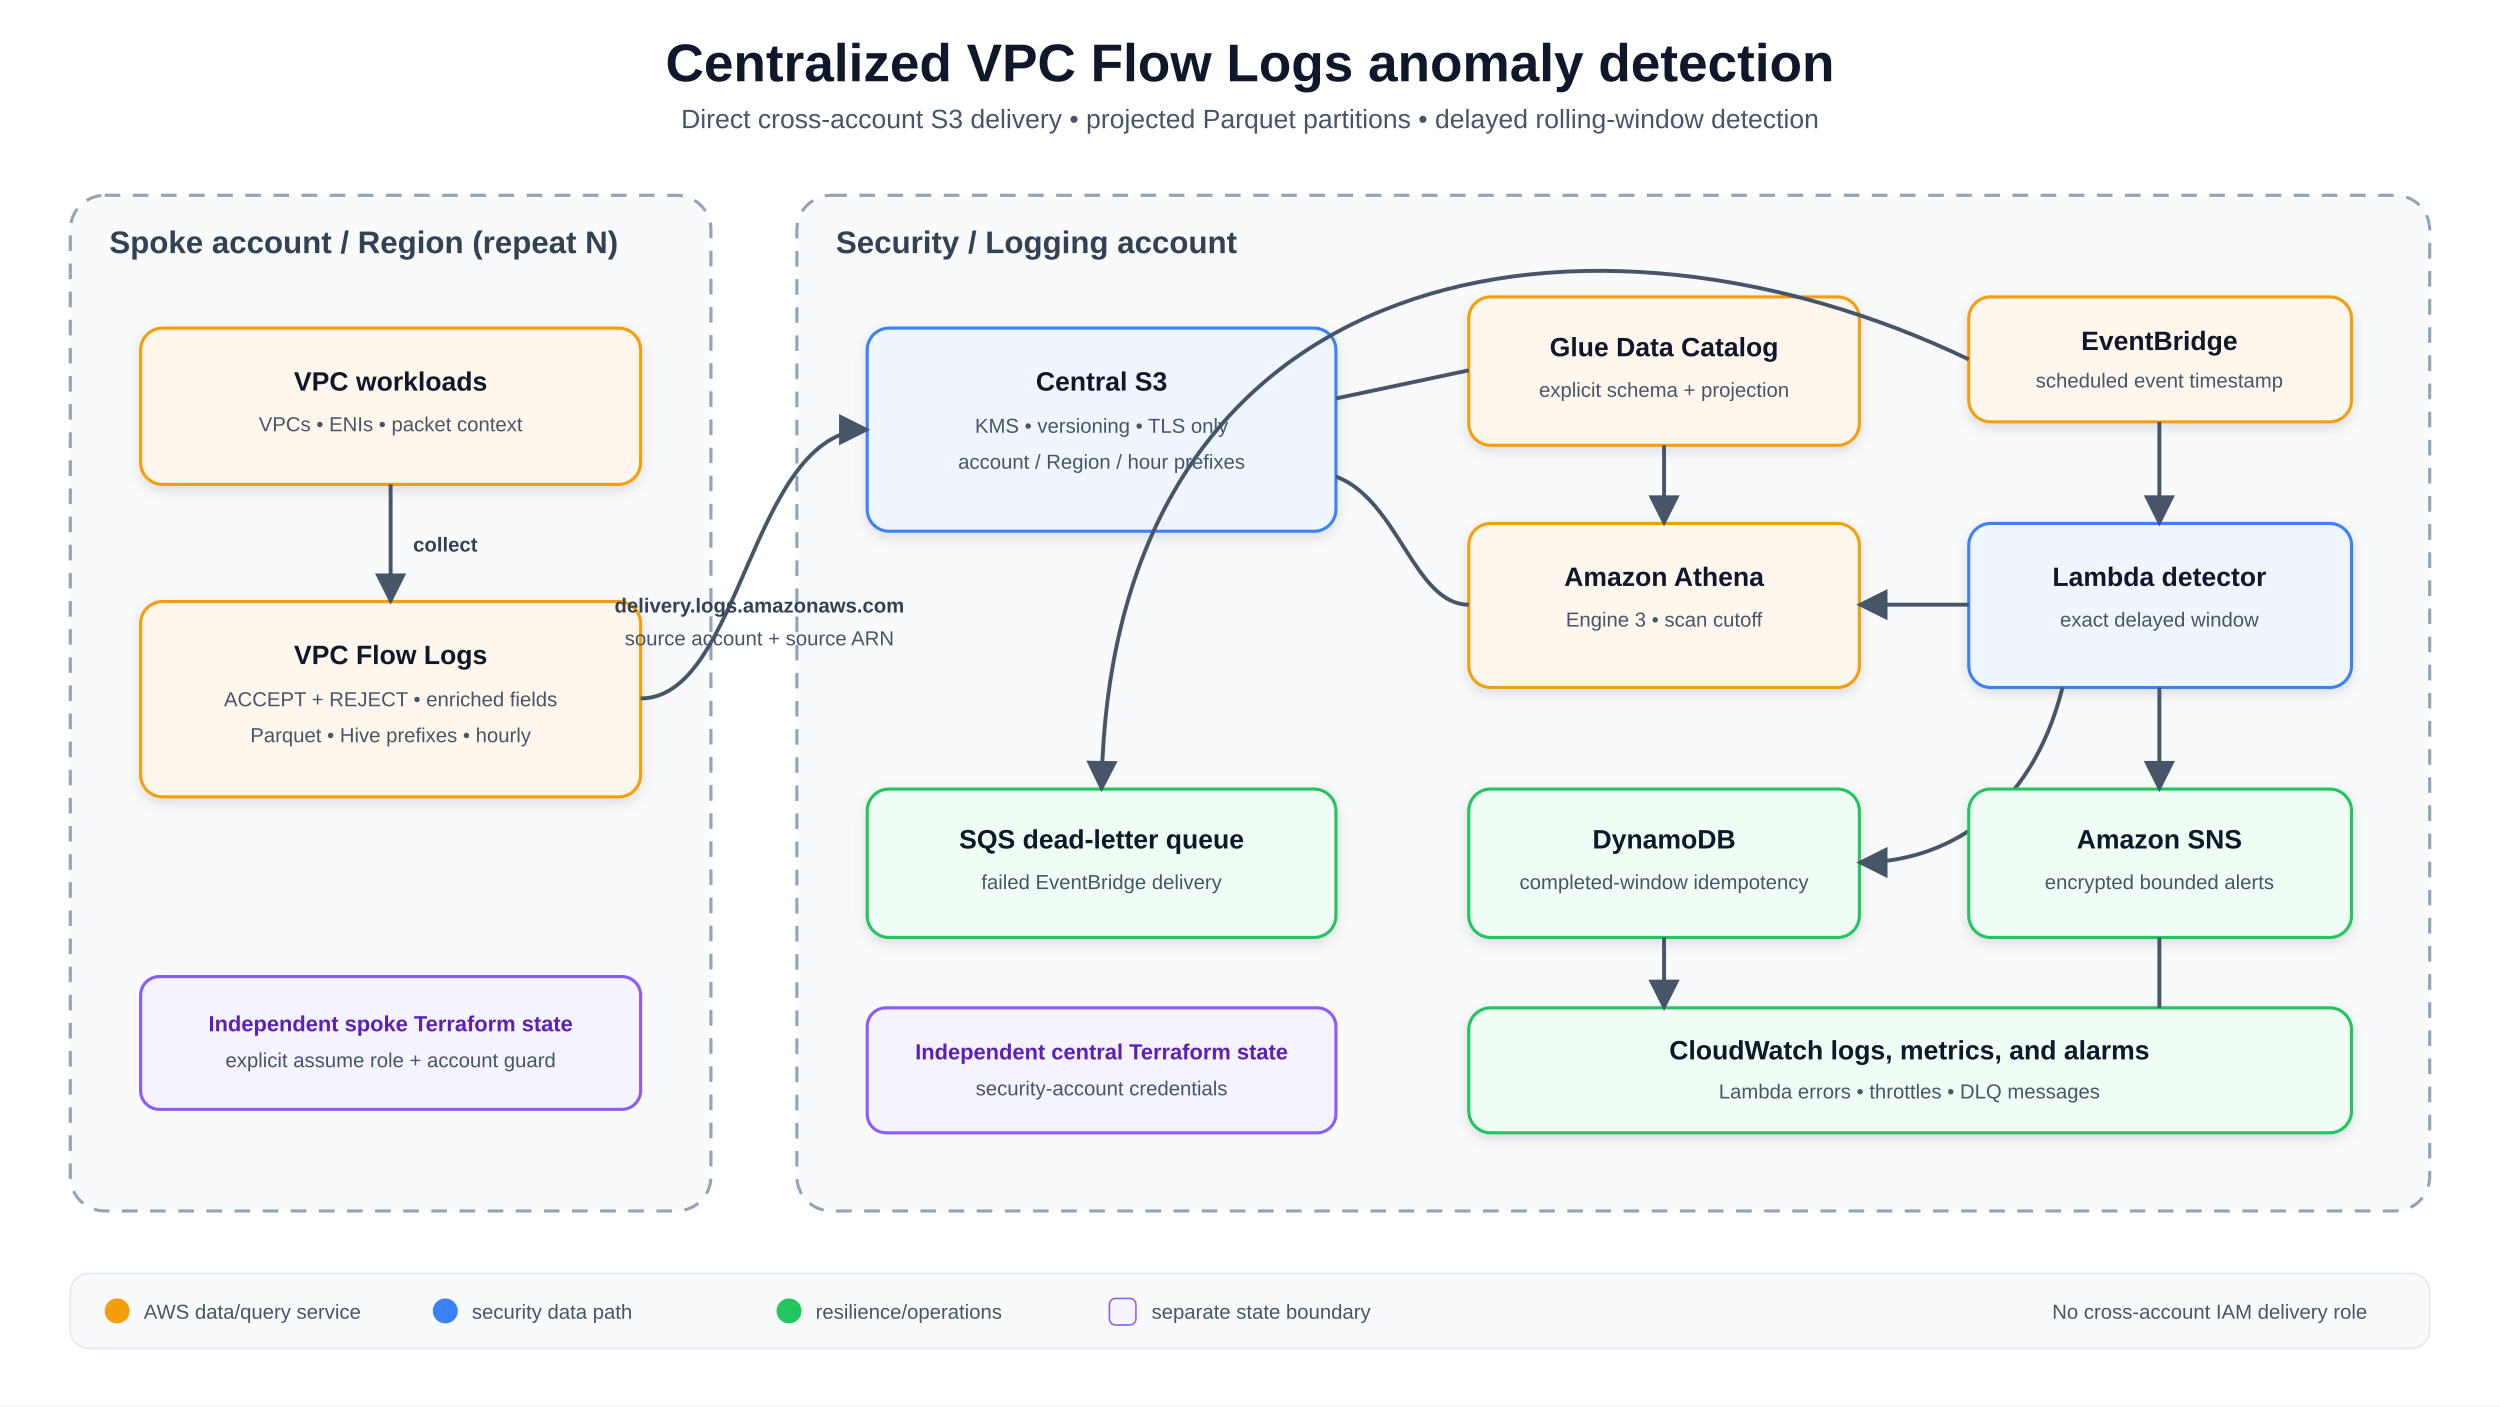
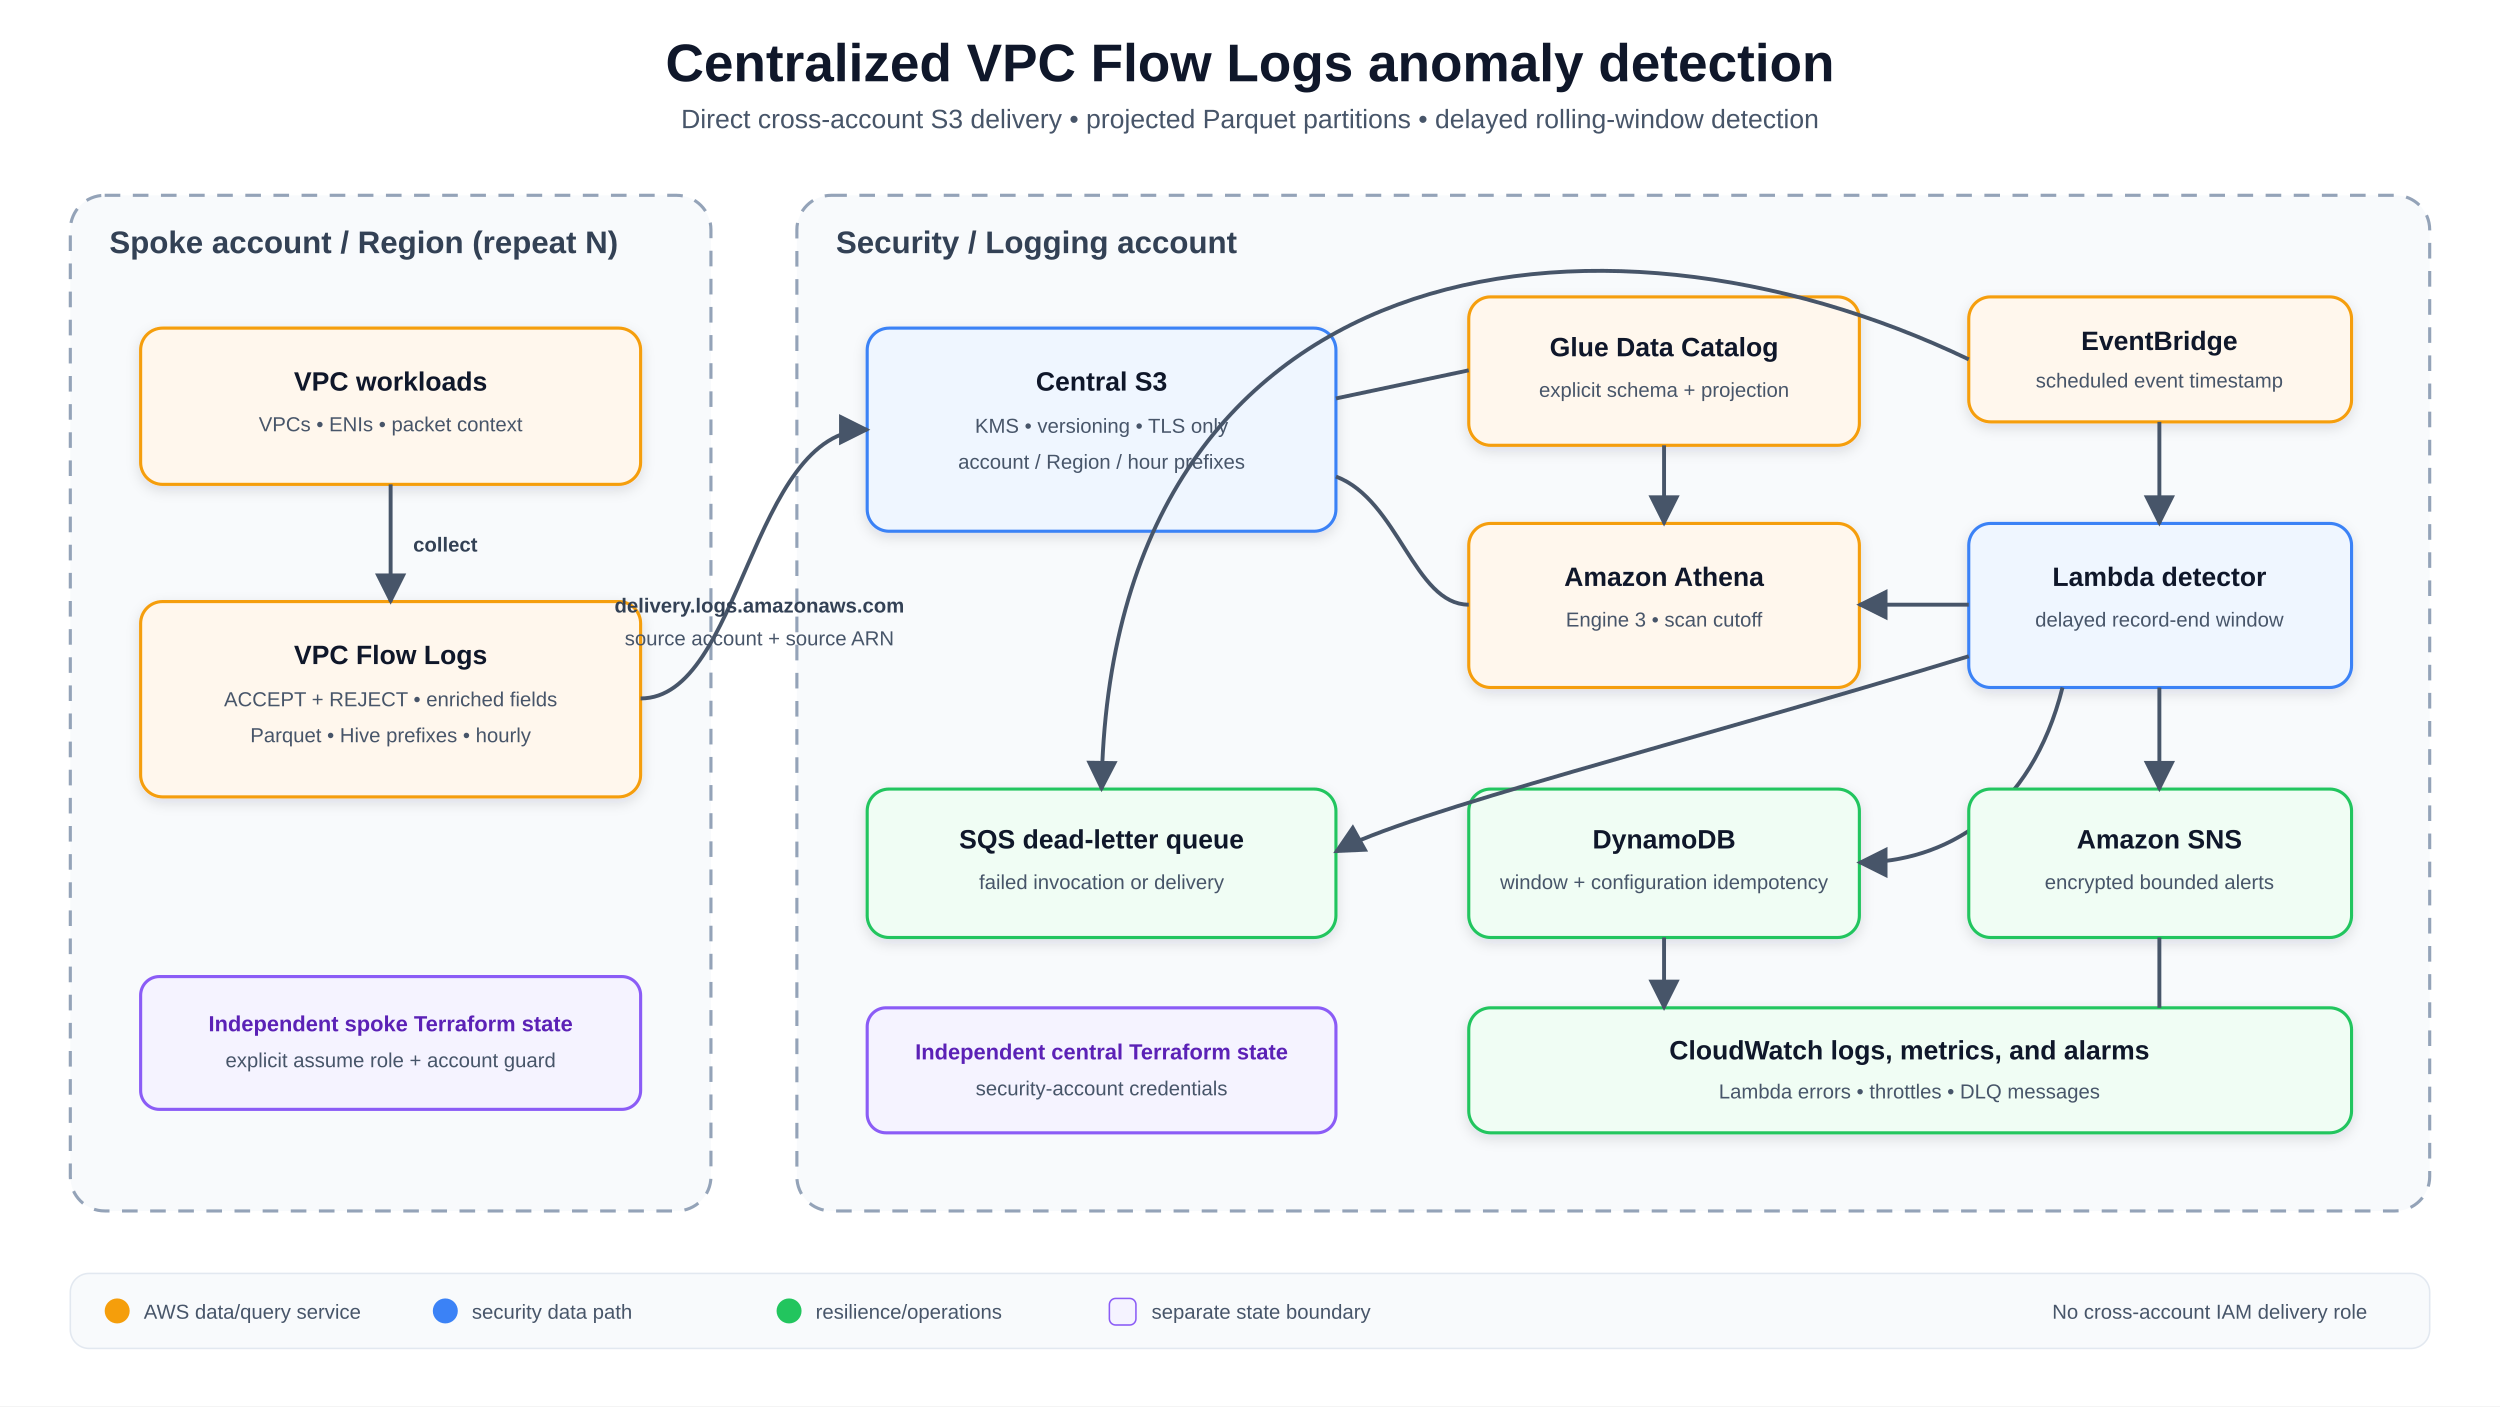
<svg xmlns="http://www.w3.org/2000/svg" width="1600" height="900" viewBox="0 0 1600 900" role="img" aria-labelledby="title desc">
  <defs>
    <marker id="arrow" viewBox="0 0 10 10" refX="9" refY="5" markerWidth="8" markerHeight="8" orient="auto-start-reverse">
      <path d="M0 0L10 5L0 10z" fill="#475569" />
    </marker>
    <filter id="shadow" x="-10%" y="-10%" width="120%" height="130%">
      <feDropShadow dx="0" dy="3" stdDeviation="4" flood-color="#0f172a" flood-opacity=".12" />
    </filter>
    <style>
      .title{font:700 34px Arial,sans-serif;fill:#0f172a}.subtitle{font:400 17px Arial,sans-serif;fill:#475569}
      .boundary{fill:#f8fafc;stroke:#94a3b8;stroke-width:2;stroke-dasharray:10 8}.boundaryTitle{font:700 20px Arial,sans-serif;fill:#334155}
      .box{fill:#fff;stroke:#cbd5e1;stroke-width:2;rx:14;filter:url(#shadow)}.aws{fill:#fff7ed;stroke:#f59e0b}.security{fill:#eff6ff;stroke:#3b82f6}.reliability{fill:#f0fdf4;stroke:#22c55e}
      .label{font:700 17px Arial,sans-serif;fill:#0f172a;text-anchor:middle}.small{font:400 13px Arial,sans-serif;fill:#475569;text-anchor:middle}
      .arrow{fill:none;stroke:#475569;stroke-width:2.5;marker-end:url(#arrow)}.arrowLabel{font:600 13px Arial,sans-serif;fill:#334155;text-anchor:middle}
      .state{fill:#f5f3ff;stroke:#8b5cf6;stroke-width:2;rx:12}.stateText{font:600 14px Arial,sans-serif;fill:#5b21b6;text-anchor:middle}.legend{font:400 13px Arial,sans-serif;fill:#475569}
    </style>
  </defs>
  <rect width="1600" height="900" fill="#fff" />
  <text x="800" y="52" class="title" text-anchor="middle">Centralized VPC Flow Logs anomaly detection</text>
  <text x="800" y="82" class="subtitle" text-anchor="middle">Direct cross-account S3 delivery • projected Parquet partitions • delayed rolling-window detection</text>
  <rect x="45" y="125" width="410" height="650" rx="22" class="boundary" />
  <text x="70" y="162" class="boundaryTitle">Spoke account / Region (repeat N)</text>
  <rect x="90" y="210" width="320" height="100" class="box aws" />
  <text x="250" y="250" class="label">VPC workloads</text>
  <text x="250" y="276" class="small">VPCs • ENIs • packet context</text>
  <rect x="90" y="385" width="320" height="125" class="box aws" />
  <text x="250" y="425" class="label">VPC Flow Logs</text>
  <text x="250" y="452" class="small">ACCEPT + REJECT • enriched fields</text>
  <text x="250" y="475" class="small">Parquet • Hive prefixes • hourly</text>
  <path d="M250 310V385" class="arrow" />
  <text x="285" y="353" class="arrowLabel">collect</text>
  <rect x="90" y="625" width="320" height="85" class="state" />
  <text x="250" y="660" class="stateText">Independent spoke Terraform state</text>
  <text x="250" y="683" class="small">explicit assume role + account guard</text>
  <rect x="510" y="125" width="1045" height="650" rx="22" class="boundary" />
  <text x="535" y="162" class="boundaryTitle">Security / Logging account</text>
  <rect x="555" y="210" width="300" height="130" class="box security" />
  <text x="705" y="250" class="label">Central S3</text>
  <text x="705" y="277" class="small">KMS • versioning • TLS only</text>
  <text x="705" y="300" class="small">account / Region / hour prefixes</text>
  <path d="M410 447C475 447 480 275 555 275" class="arrow" />
  <text x="486" y="392" class="arrowLabel">delivery.logs.amazonaws.com</text>
  <text x="486" y="413" class="small">source account + source ARN</text>
  <rect x="940" y="190" width="250" height="95" class="box aws" />
  <text x="1065" y="228" class="label">Glue Data Catalog</text>
  <text x="1065" y="254" class="small">explicit schema + projection</text>
  <rect x="940" y="335" width="250" height="105" class="box aws" />
  <text x="1065" y="375" class="label">Amazon Athena</text>
  <text x="1065" y="401" class="small">Engine 3 • scan cutoff</text>
  <path d="M855 255L940 237M855 305C895 320 905 387 940 387M1065 285V335" class="arrow" />
  <rect x="1260" y="335" width="245" height="105" class="box security" />
  <text x="1382" y="375" class="label">Lambda detector</text>
-   <text x="1382" y="401" class="small">exact delayed window</text>
+   <text x="1382" y="401" class="small">delayed record-end window</text>
  <path d="M1260 387H1190" class="arrow" />
  <rect x="1260" y="190" width="245" height="80" class="box aws" />
  <text x="1382" y="224" class="label">EventBridge</text>
  <text x="1382" y="248" class="small">scheduled event timestamp</text>
  <path d="M1382 270V335" class="arrow" />
  <rect x="940" y="505" width="250" height="95" class="box reliability" />
  <text x="1065" y="543" class="label">DynamoDB</text>
-   <text x="1065" y="569" class="small">completed-window idempotency</text>
+   <text x="1065" y="569" class="small">window + configuration idempotency</text>
  <path d="M1320 440C1300 520 1245 552 1190 552" class="arrow" />
  <rect x="1260" y="505" width="245" height="95" class="box reliability" />
  <text x="1382" y="543" class="label">Amazon SNS</text>
  <text x="1382" y="569" class="small">encrypted bounded alerts</text>
  <path d="M1382 440V505" class="arrow" />
  <rect x="555" y="505" width="300" height="95" class="box reliability" />
  <text x="705" y="543" class="label">SQS dead-letter queue</text>
-   <text x="705" y="569" class="small">failed EventBridge delivery</text>
+   <text x="705" y="569" class="small">failed invocation or delivery</text>
  <path d="M1260 230C1020 115 710 160 705 505" class="arrow" />
+   <path d="M1260 420C1080 475 900 520 855 545" class="arrow" />
  <rect x="940" y="645" width="565" height="80" class="box reliability" />
  <text x="1222" y="678" class="label">CloudWatch logs, metrics, and alarms</text>
  <text x="1222" y="703" class="small">Lambda errors • throttles • DLQ messages</text>
  <path d="M1382 600V645M1065 600V645" class="arrow" />
  <rect x="555" y="645" width="300" height="80" class="state" />
  <text x="705" y="678" class="stateText">Independent central Terraform state</text>
  <text x="705" y="701" class="small">security-account credentials</text>
  <rect x="45" y="815" width="1510" height="48" rx="12" fill="#f8fafc" stroke="#e2e8f0" />
  <circle cx="75" cy="839" r="8" fill="#f59e0b" />
  <text x="92" y="844" class="legend">AWS data/query service</text>
  <circle cx="285" cy="839" r="8" fill="#3b82f6" />
  <text x="302" y="844" class="legend">security data path</text>
  <circle cx="505" cy="839" r="8" fill="#22c55e" />
  <text x="522" y="844" class="legend">resilience/operations</text>
  <rect x="710" y="831" width="17" height="17" rx="4" fill="#f5f3ff" stroke="#8b5cf6" />
  <text x="737" y="844" class="legend">separate state boundary</text>
  <text x="1515" y="844" class="legend" text-anchor="end">No cross-account IAM delivery role</text>
</svg>
